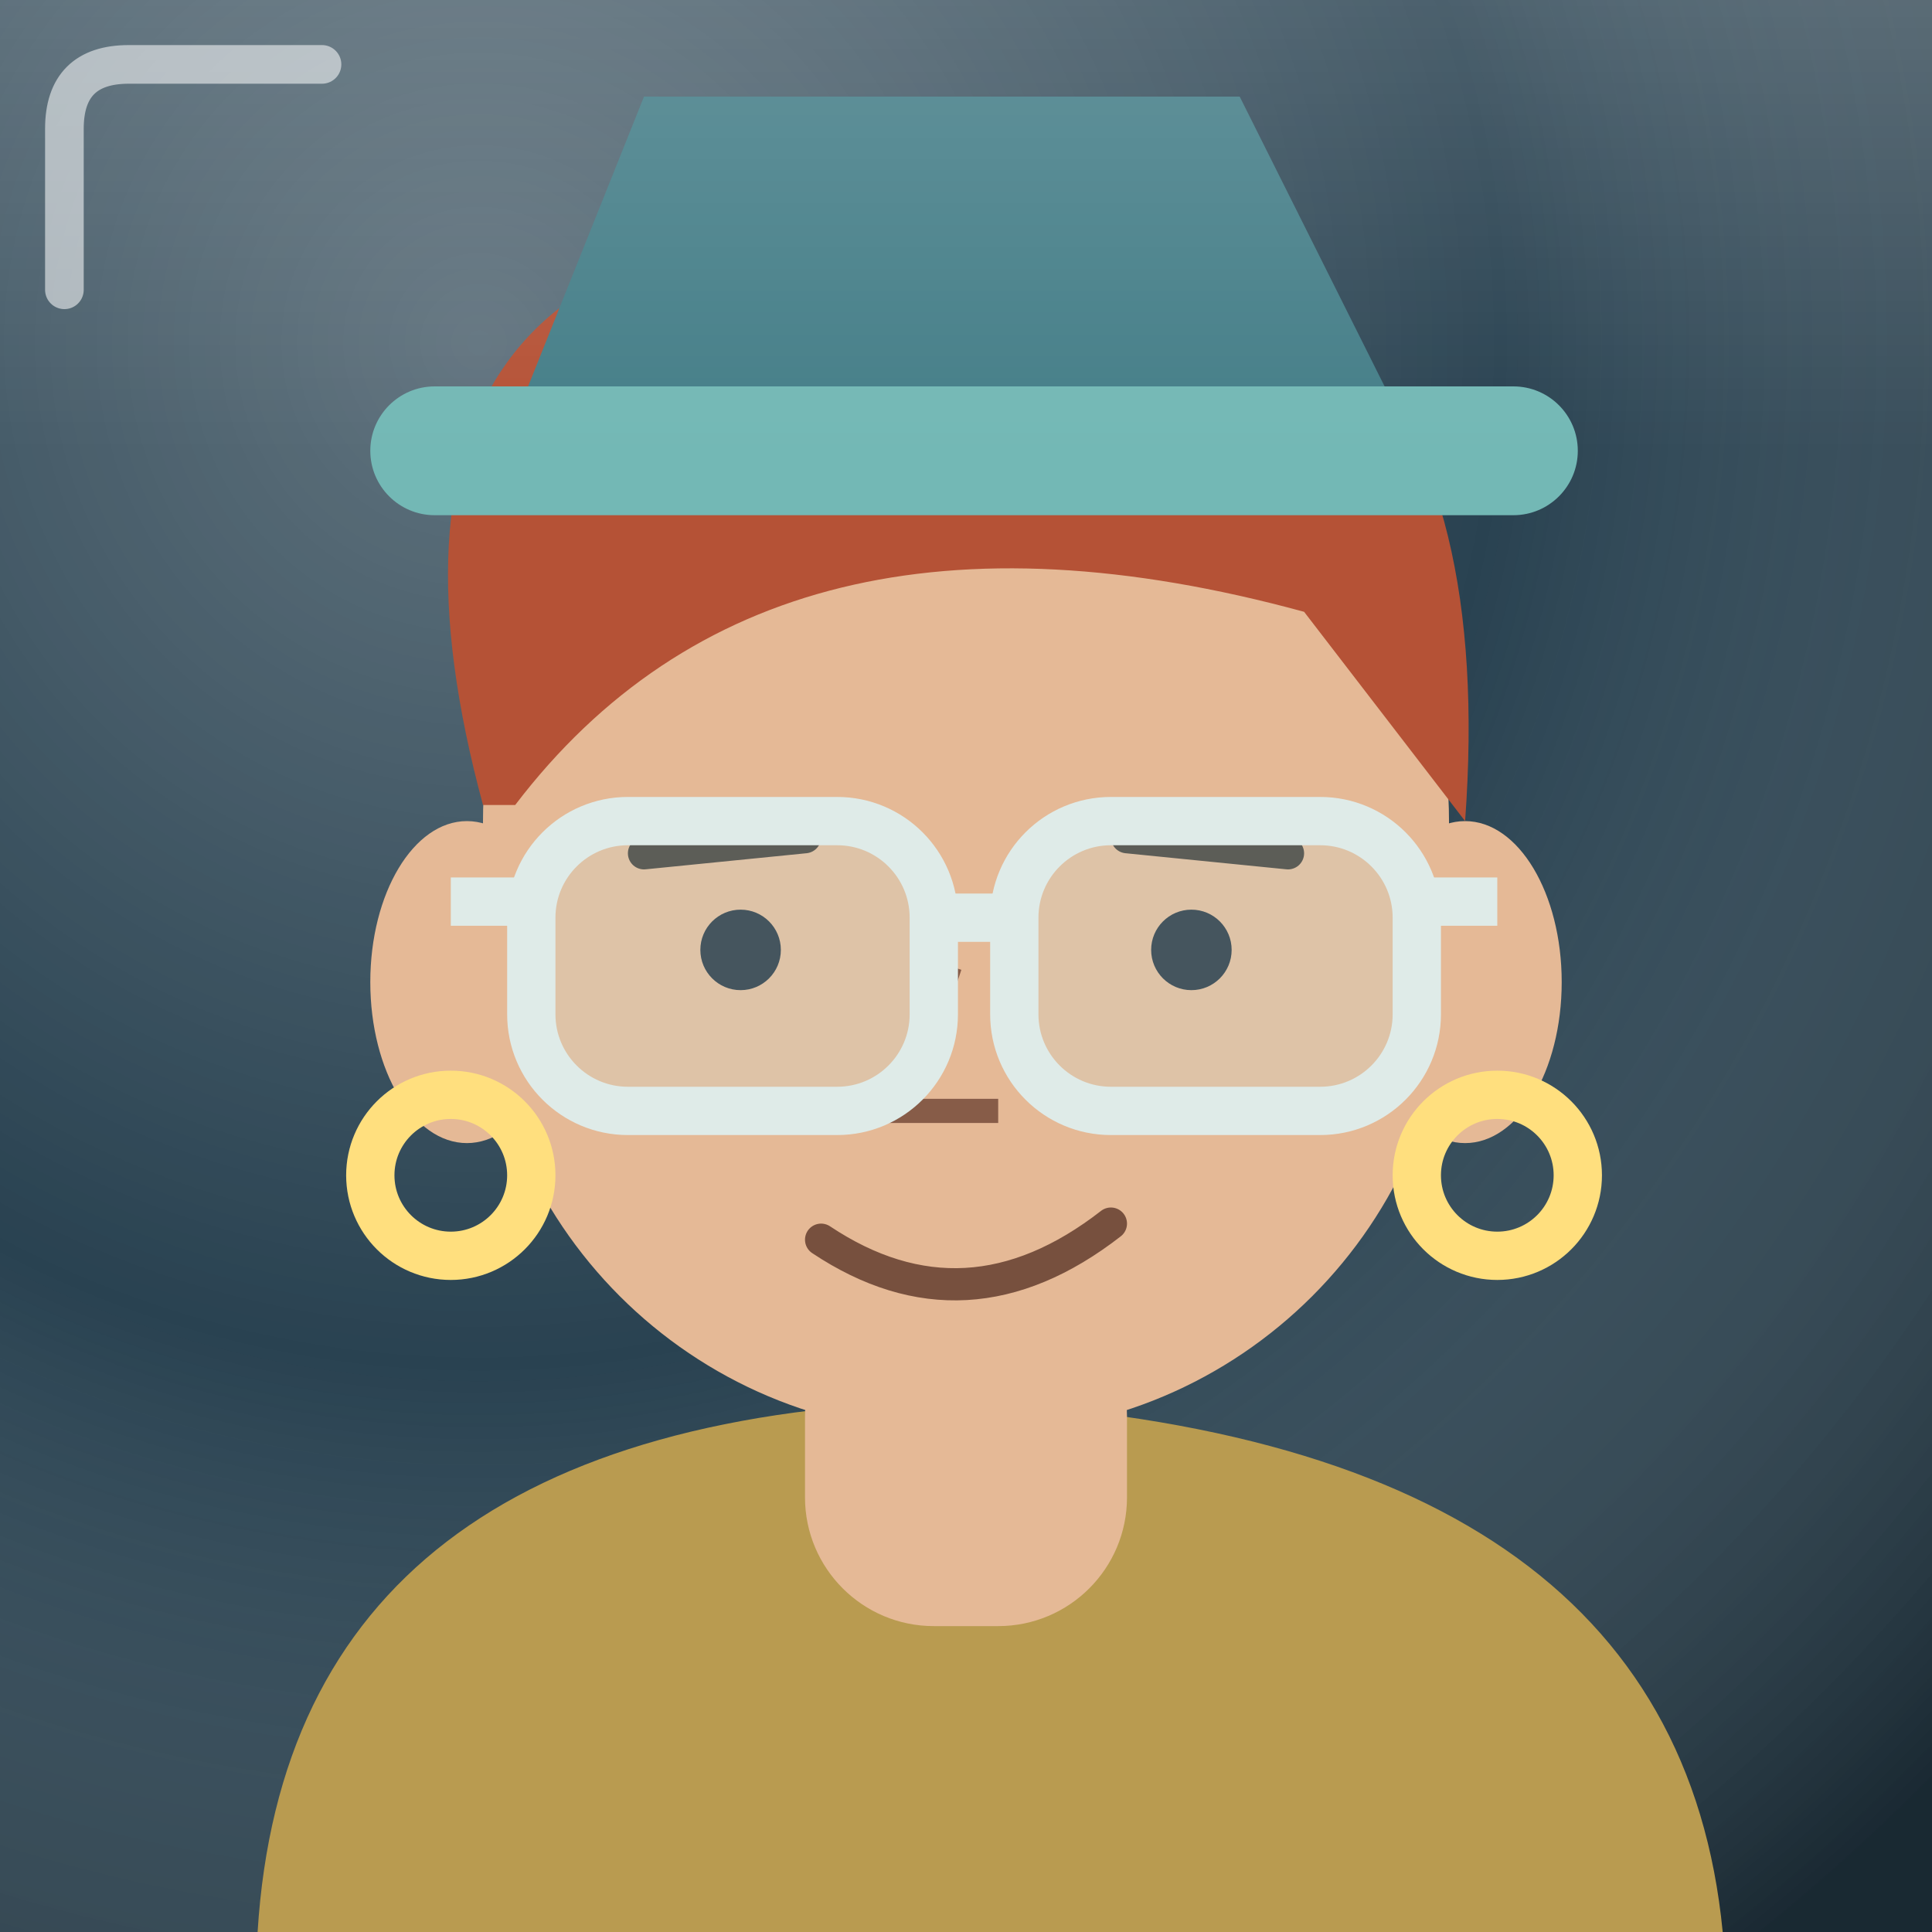
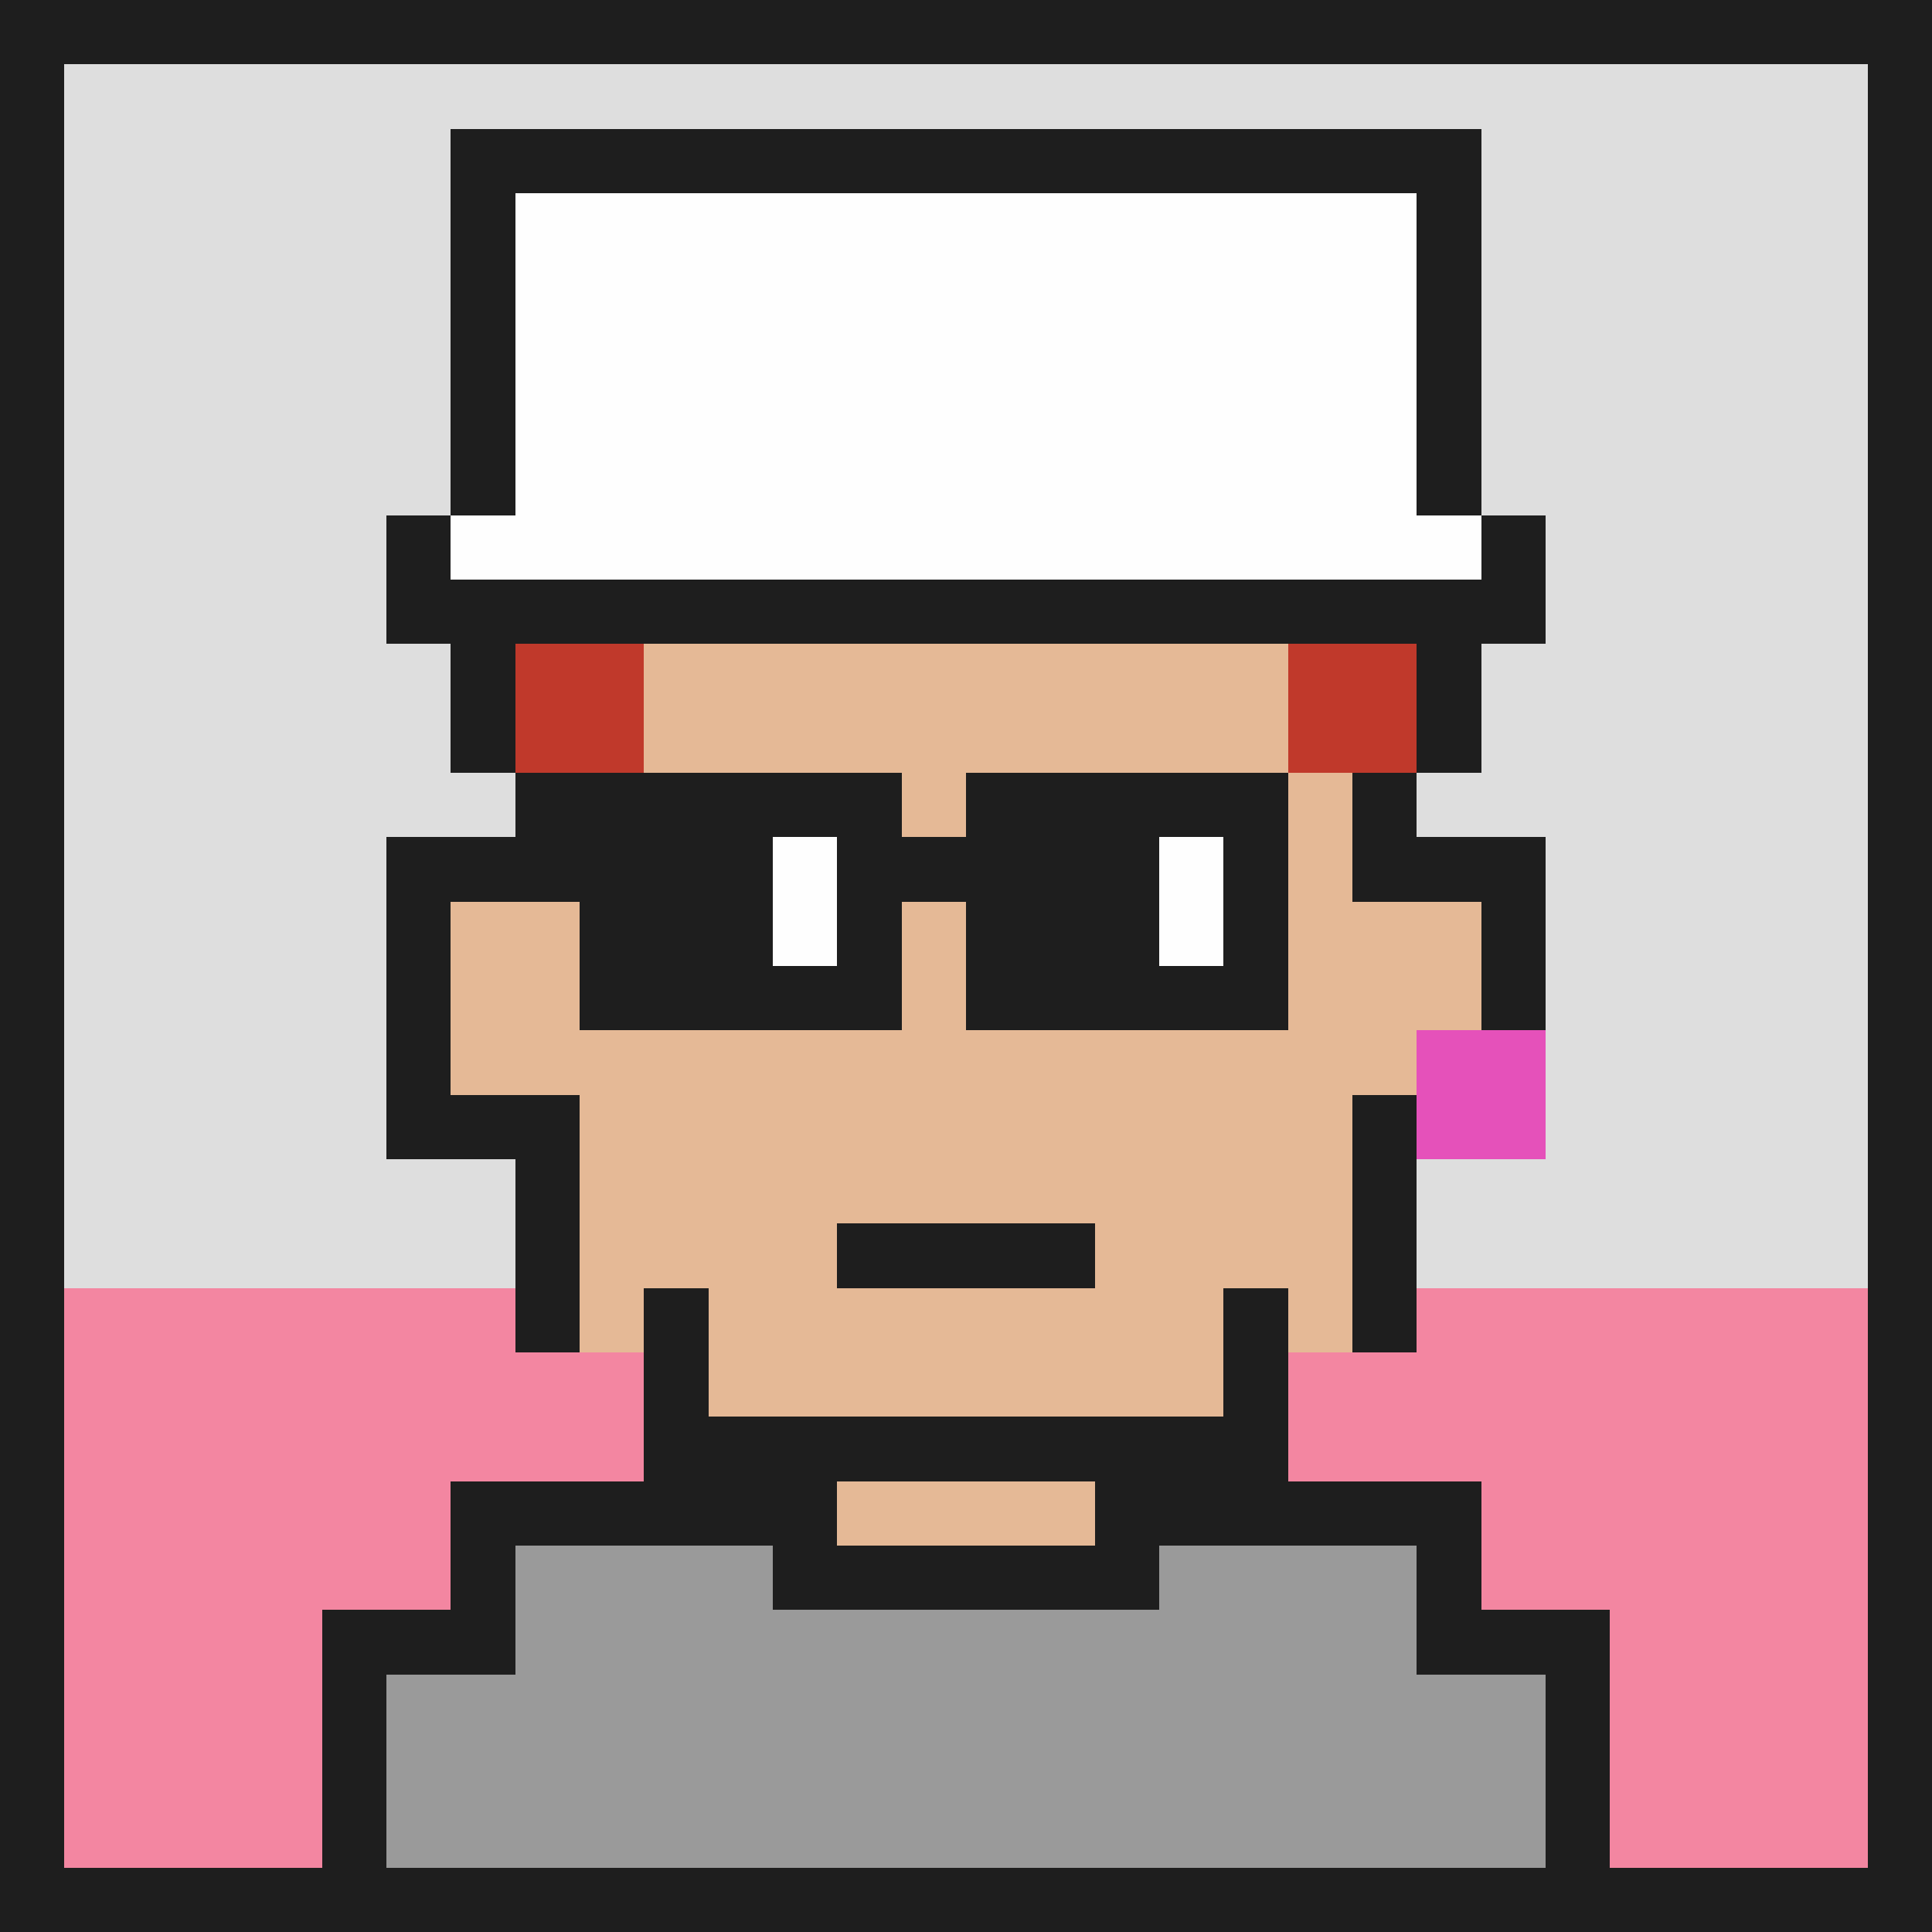
- <svg xmlns="http://www.w3.org/2000/svg" viewBox="0 0 120 120" role="img">
-   <defs>
-     <radialGradient id="s" cx=".25" cy=".18" r="1.05">
-       <stop offset="0" stop-color="#fff" stop-opacity=".26" />
-       <stop offset=".5" stop-color="#fff" stop-opacity="0" />
-       <stop offset="1" stop-color="#000" stop-opacity=".38" />
-     </radialGradient>
-     <linearGradient id="g" x1="0" y1="0" x2="0" y2="1">
-       <stop offset="0" stop-color="#fff" stop-opacity=".16" />
-       <stop offset=".45" stop-color="#fff" stop-opacity="0" />
-     </linearGradient>
-   </defs>
-   <rect width="120" height="120" fill="#294251" />
-   <rect width="120" height="120" fill="url(#s)" />
-   <path d="M16 120Q18 88 59 87Q104 89 107 120" fill="#b99b50" />
-   <rect x="50" y="80" width="20" height="21" rx="8" fill="#e5b996" />
-   <ellipse cx="29" cy="61" rx="6" ry="10" fill="#e5b996" />
-   <ellipse cx="91" cy="61" rx="6" ry="10" fill="#e5b996" />
-   <rect x="30" y="22" width="60" height="67" rx="29" fill="#e5b996" />
-   <path d="M30 50Q20 13 56 14Q94 10 91 51L81 38Q48 29 32 50" fill="#b55236" />
-   <path d="M40 53l10 -1M70 52l10 1" stroke="#423932" stroke-width="2" stroke-linecap="round" />
-   <circle cx="46" cy="59" r="2.5" fill="#25303b" />
-   <circle cx="74" cy="59" r="2.5" fill="#25303b" />
-   <path d="M59 60l-3 9 6 0" fill="none" stroke="#875c48" stroke-width="1.5" />
-   <path d="M51 77q9 6 18 -1" fill="none" stroke="#77503e" stroke-width="2" stroke-linecap="round" />
-   <g fill="#c4eced33" stroke="#dfebe8" stroke-width="3">
-     <rect x="33" y="51" width="25" height="18" rx="6" />
-     <rect x="63" y="51" width="25" height="18" rx="6" />
-     <path d="M58 57h5M28 56h5M88 56h5" />
-   </g>
-   <g fill="none" stroke="#ffdf7e" stroke-width="3">
-     <circle cx="28" cy="73" r="5" />
-     <circle cx="93" cy="73" r="5" />
-   </g>
-   <path d="M32 26L40 6L77 6L87 26Z" fill="#457e88" />
-   <rect x="23" y="24" width="75" height="8" rx="4" fill="#73b8b5" />
-   <rect width="120" height="62" fill="url(#g)" />
-   <path d="M4 18V8Q4 4 8 4H20" fill="none" stroke="#fff" stroke-opacity=".55" stroke-width="2.4" stroke-linecap="round" />
+ <svg xmlns="http://www.w3.org/2000/svg" viewBox="0 0 120 120" role="img" shape-rendering="crispEdges">
+   <path fill="#1E1E1E" d="M0 0h120v4h-120zM0 4h120v4h-120zM0 8h120v4h-120zM0 12h120v4h-120zM0 16h120v4h-120zM0 20h120v4h-120zM0 24h120v4h-120zM0 28h120v4h-120zM0 32h120v4h-120zM0 36h120v4h-120zM0 40h120v4h-120zM0 44h120v4h-120zM0 48h120v4h-120zM0 52h120v4h-120zM0 56h120v4h-120zM0 60h120v4h-120zM0 64h120v4h-120zM0 68h120v4h-120zM0 72h120v4h-120zM0 76h120v4h-120zM0 80h120v4h-120zM0 84h120v4h-120zM0 88h120v4h-120zM0 92h120v4h-120zM0 96h120v4h-120zM0 100h120v4h-120zM0 104h120v4h-120zM0 108h120v4h-120zM0 112h120v4h-120zM0 116h120v4h-120z" />
+   <path fill="#E551BA" d="M88 64h8v4h-8zM88 68h8v4h-8z" />
+   <path fill="#F386A1" d="M4 80h28v4h-28zM88 80h28v4h-28zM4 84h36v4h-36zM80 84h36v4h-36zM4 88h36v4h-36zM80 88h36v4h-36zM4 92h24v4h-24zM92 92h24v4h-24zM4 96h24v4h-24zM92 96h24v4h-24zM4 100h16v4h-16zM100 100h16v4h-16zM4 104h16v4h-16zM100 104h16v4h-16zM4 108h16v4h-16zM100 108h16v4h-16zM4 112h16v4h-16zM100 112h16v4h-16z" />
+   <path fill="#9A9A9A" d="M32 96h16v4h-16zM72 96h16v4h-16zM32 100h56v4h-56zM24 104h72v4h-72zM24 108h72v4h-72zM24 112h72v4h-72z" />
+   <path fill="#FEFEFE" d="M32 12h56v4h-56zM32 16h56v4h-56zM32 20h56v4h-56zM32 24h56v4h-56zM32 28h56v4h-56zM28 32h64v4h-64zM48 52h4v4h-4zM72 52h4v4h-4zM48 56h4v4h-4zM72 56h4v4h-4z" />
+   <path fill="#C0392B" d="M32 40h56v4h-56zM32 44h56v4h-56z" />
+   <path fill="#E5B996" d="M40 40h40v4h-40zM40 44h40v4h-40zM56 48h4v4h-4zM80 48h4v4h-4zM80 52h4v4h-4zM28 56h8v4h-8zM56 56h4v4h-4zM80 56h12v4h-12zM28 60h8v4h-8zM56 60h4v4h-4zM80 60h12v4h-12zM28 64h60v4h-60zM36 68h48v4h-48zM36 72h48v4h-48zM36 76h16v4h-16zM68 76h16v4h-16zM36 80h4v4h-4zM44 80h32v4h-32zM80 80h4v4h-4zM44 84h32v4h-32zM52 92h16v4h-16z" />
+   <path fill="#DEDEDE" d="M4 4h112v4h-112zM4 8h24v4h-24zM92 8h24v4h-24zM4 12h24v4h-24zM92 12h24v4h-24zM4 16h24v4h-24zM92 16h24v4h-24zM4 20h24v4h-24zM92 20h24v4h-24zM4 24h24v4h-24zM92 24h24v4h-24zM4 28h24v4h-24zM92 28h24v4h-24zM4 32h20v4h-20zM96 32h20v4h-20zM4 36h20v4h-20zM96 36h20v4h-20zM4 40h24v4h-24zM92 40h24v4h-24zM4 44h24v4h-24zM92 44h24v4h-24zM4 48h28v4h-28zM88 48h28v4h-28zM4 52h20v4h-20zM96 52h20v4h-20zM4 56h20v4h-20zM96 56h20v4h-20zM4 60h20v4h-20zM96 60h20v4h-20zM4 64h20v4h-20zM96 64h20v4h-20zM4 68h20v4h-20zM96 68h20v4h-20zM4 72h28v4h-28zM88 72h28v4h-28zM4 76h28v4h-28zM88 76h28v4h-28z" />
</svg>
